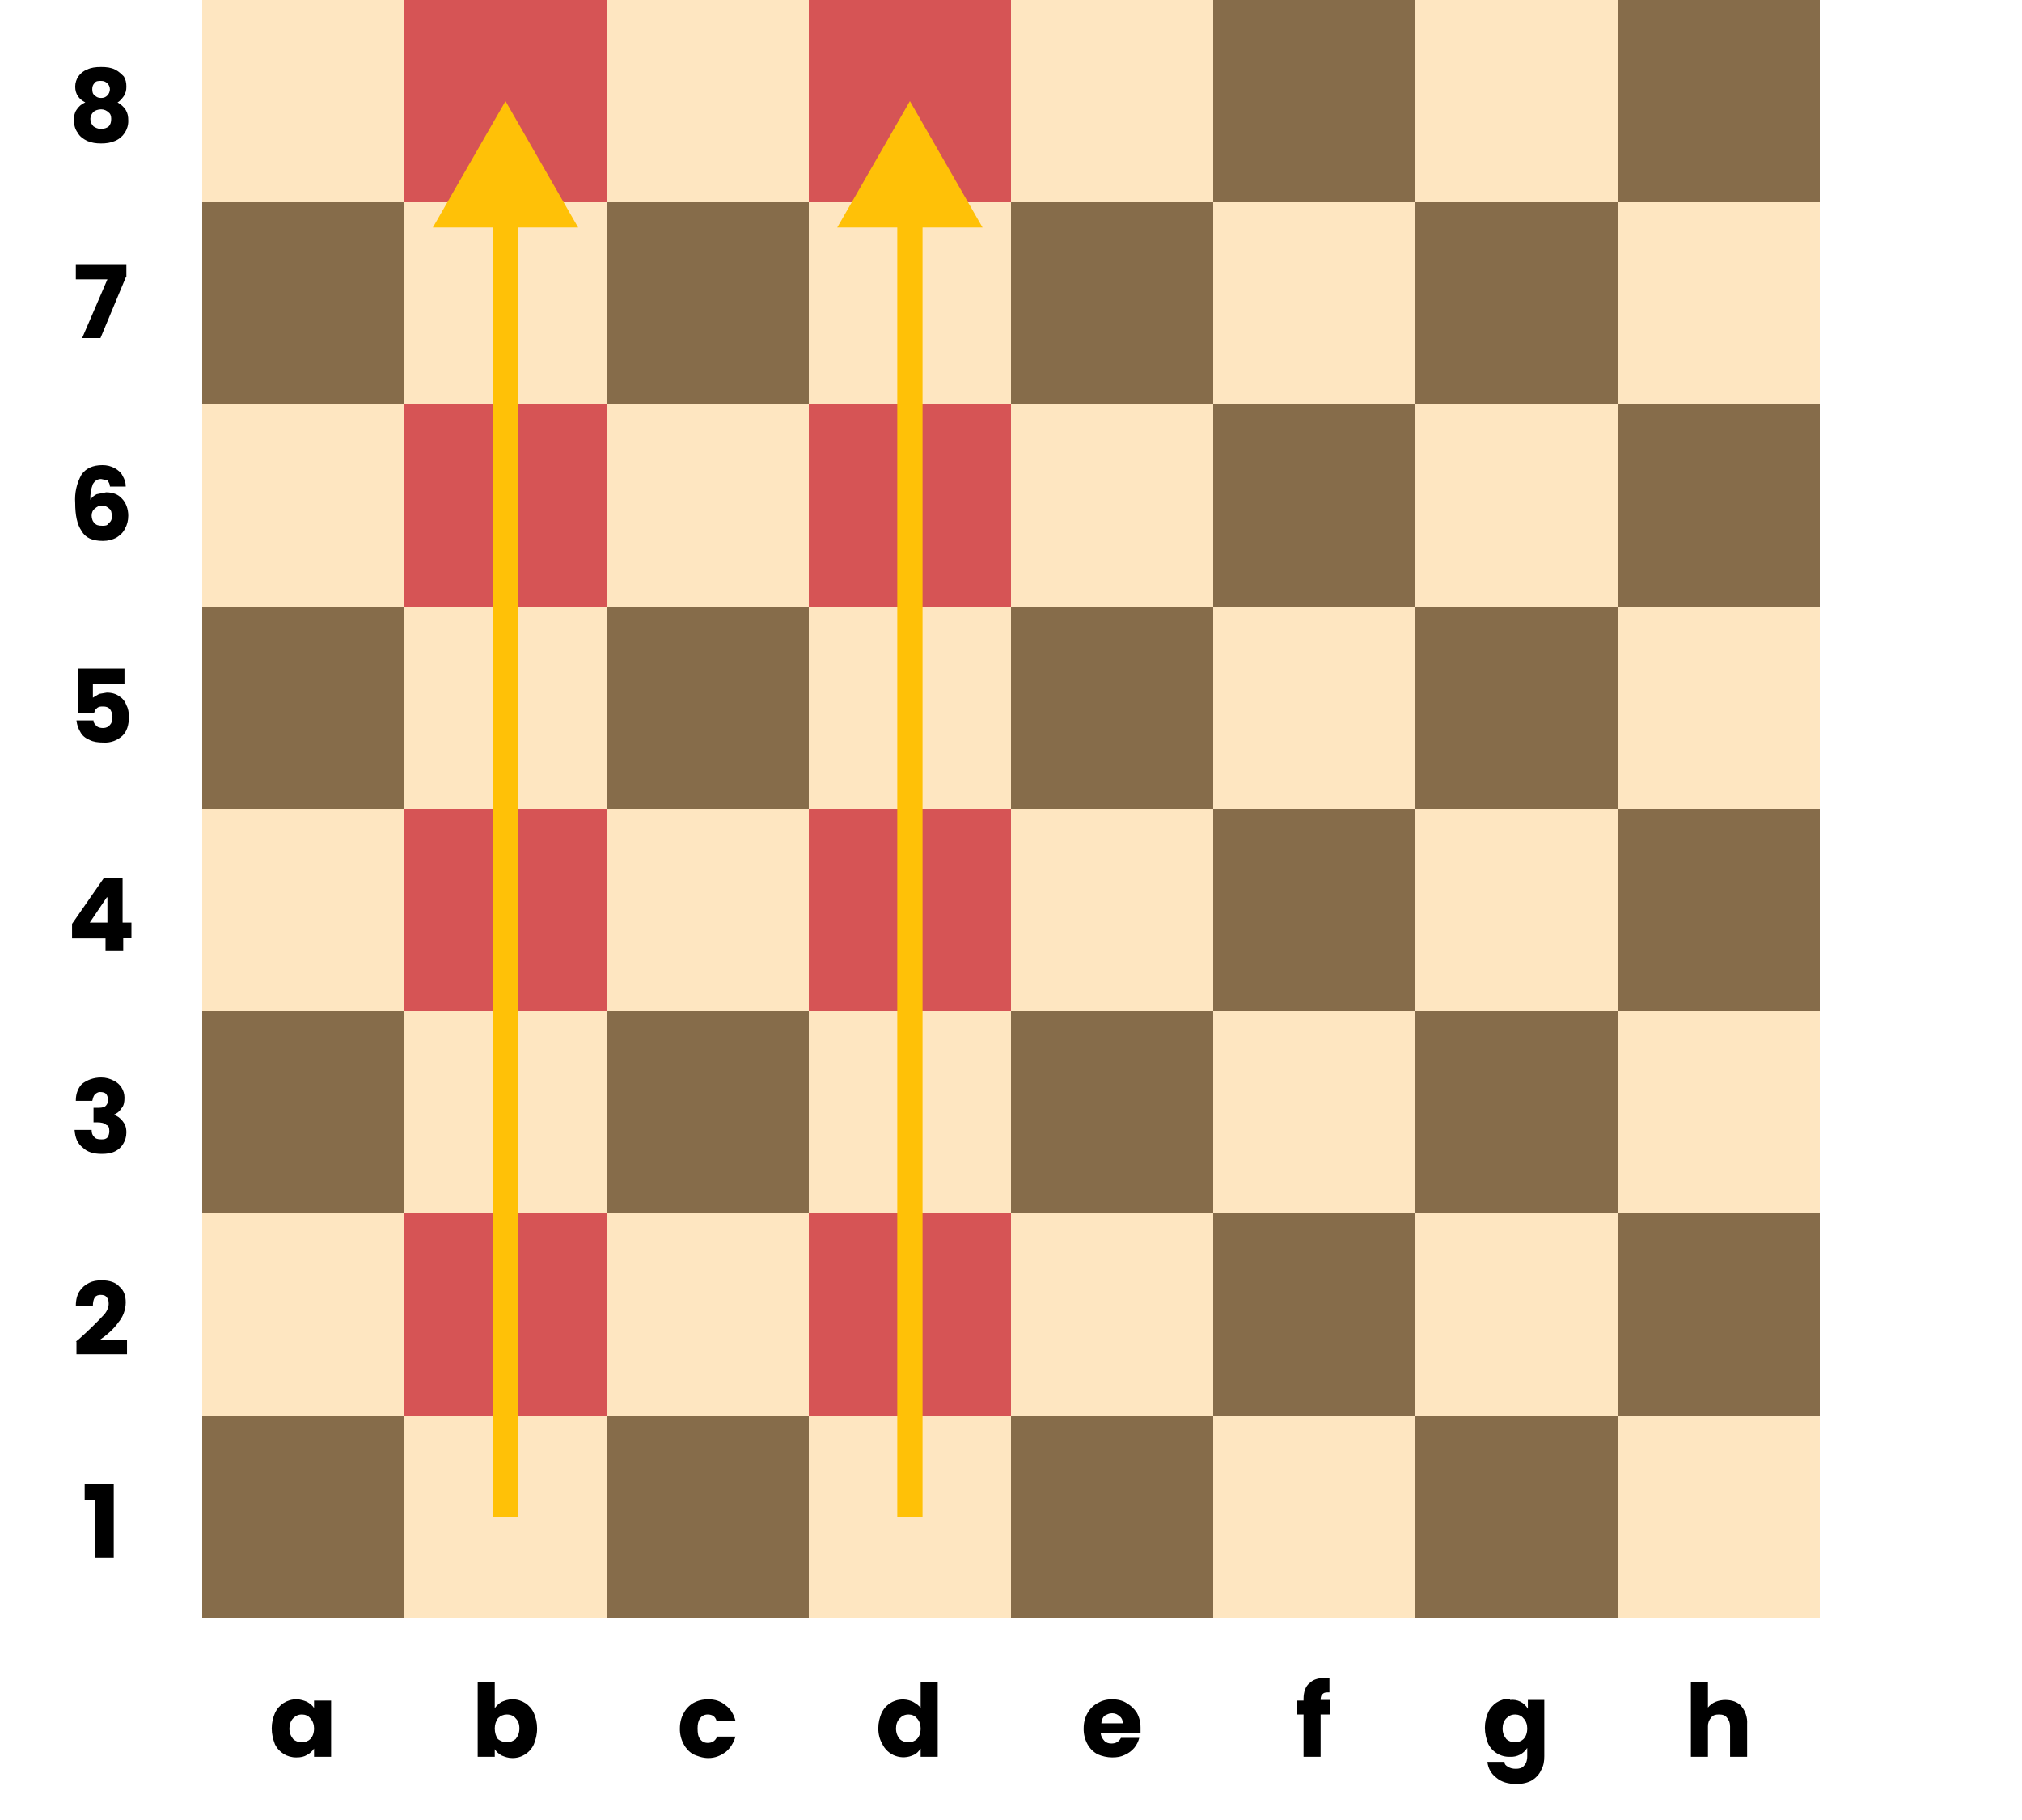
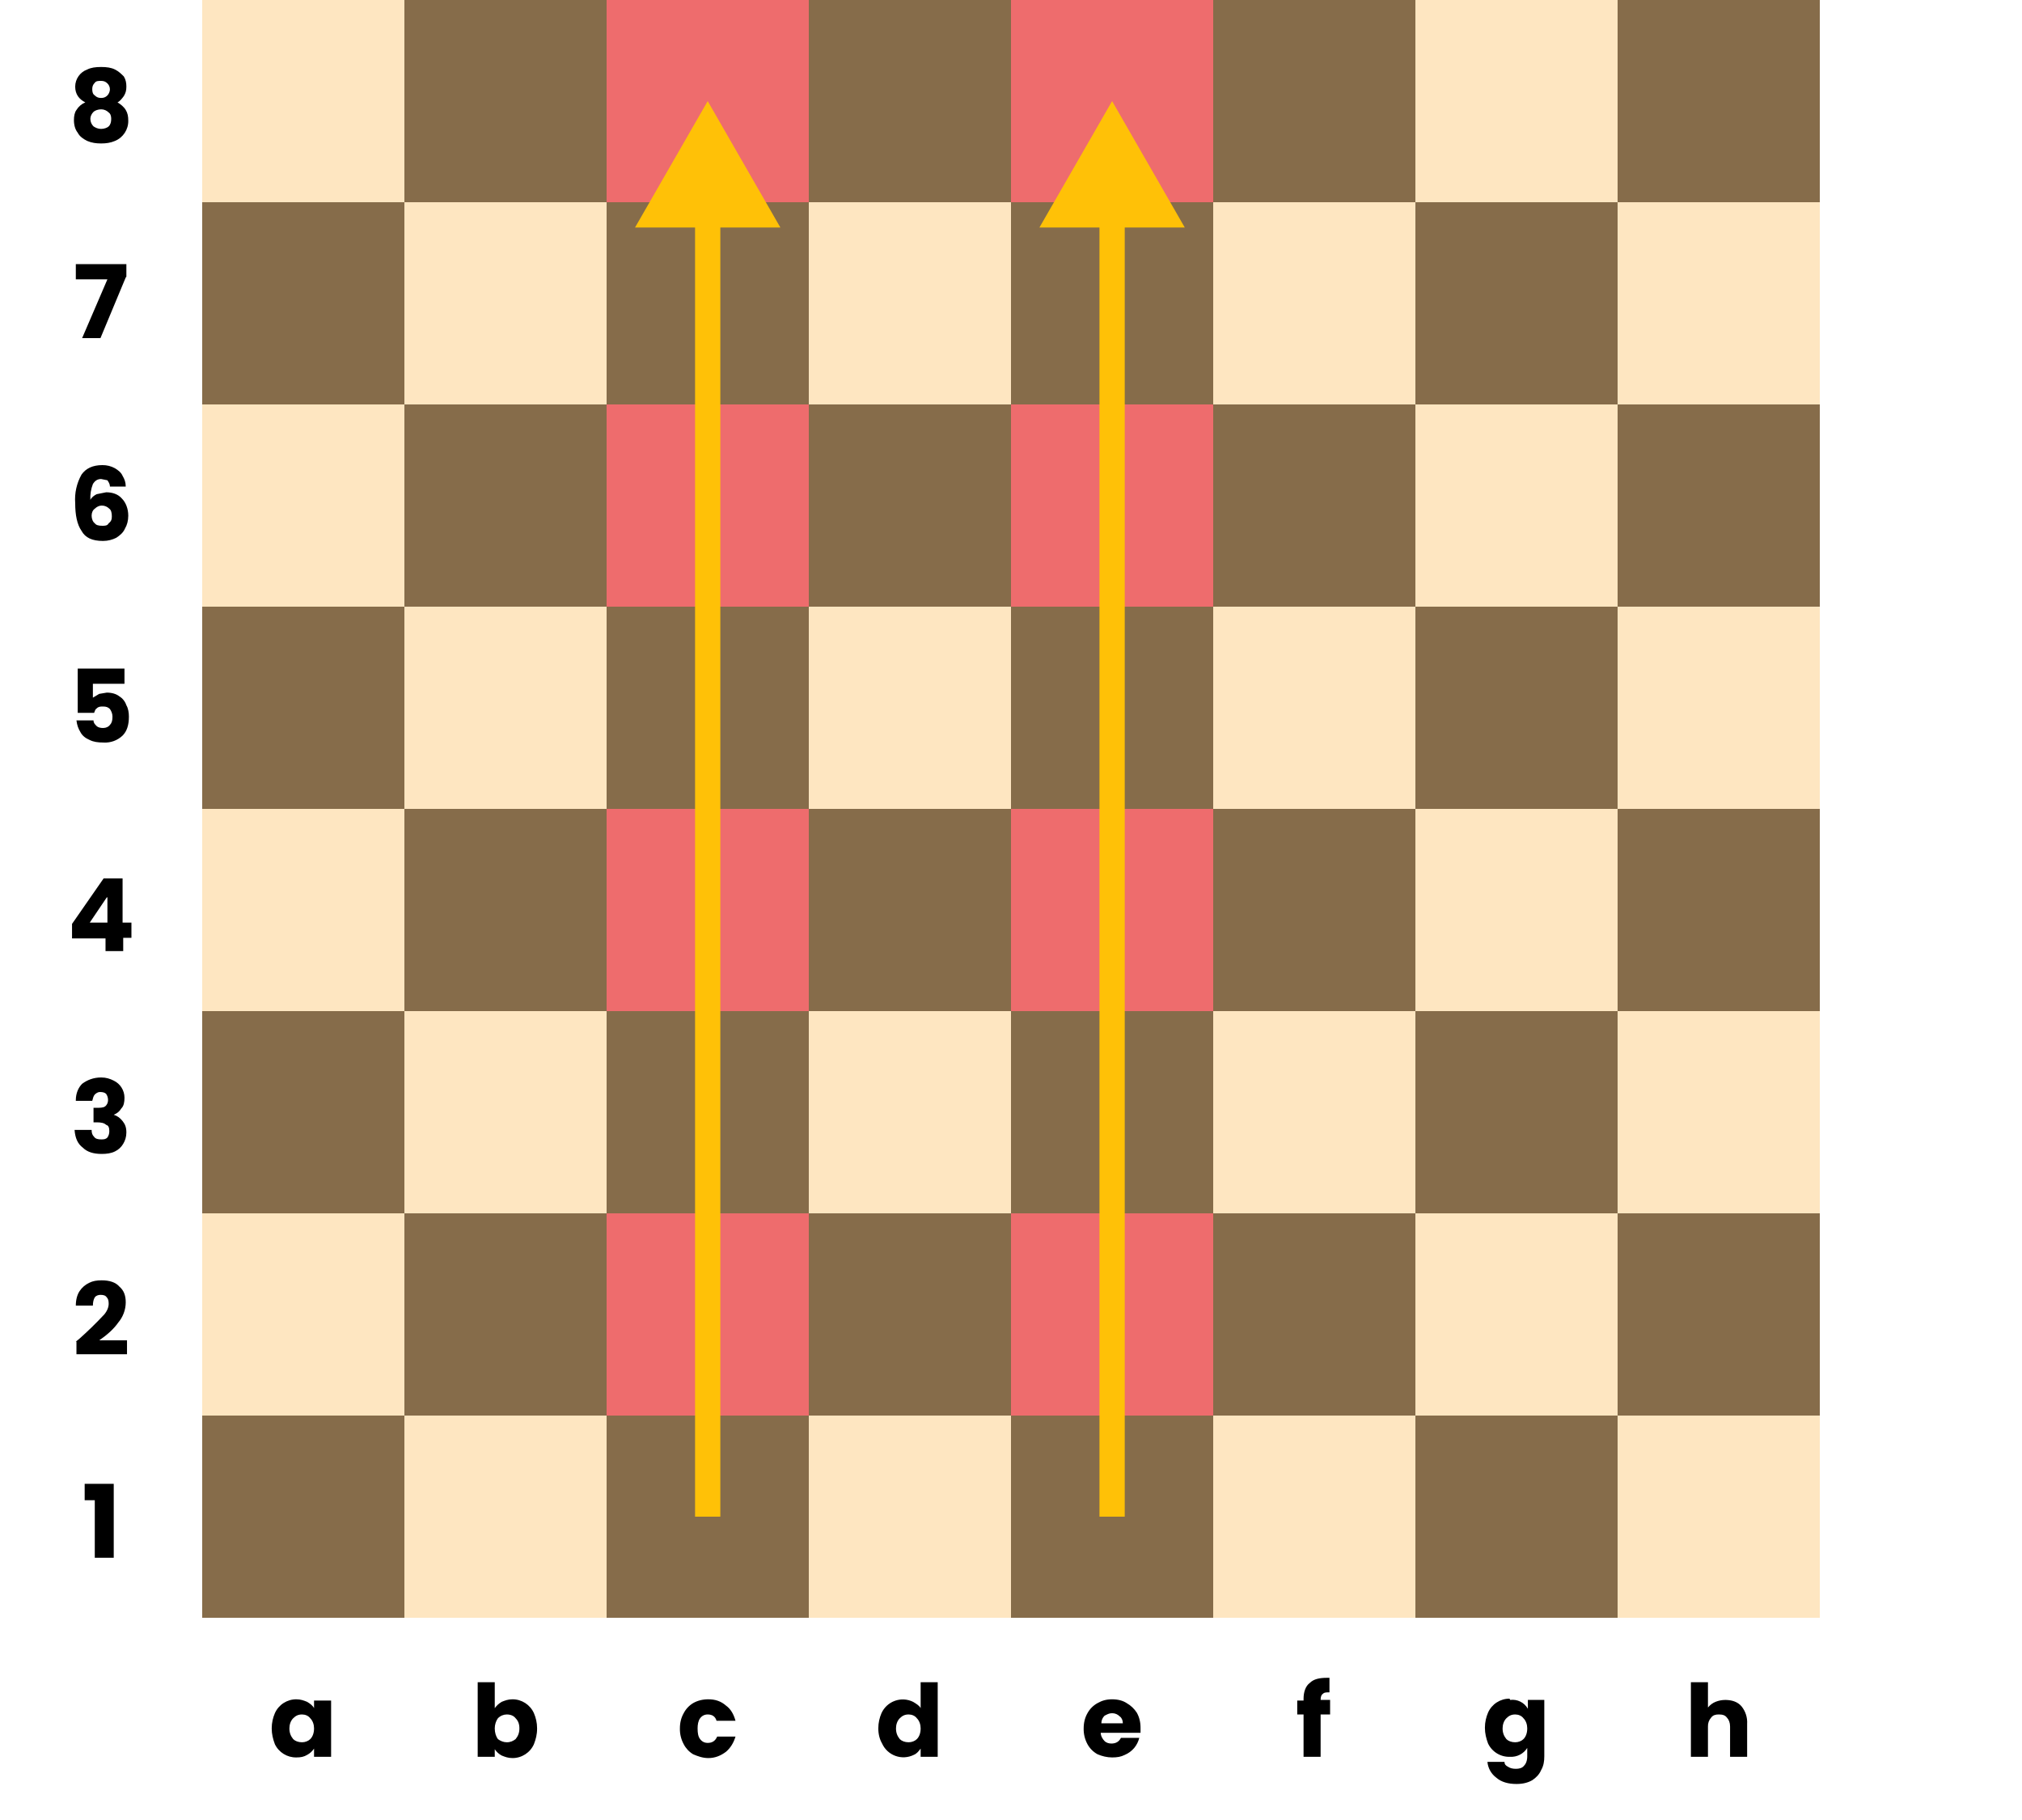
<svg xmlns="http://www.w3.org/2000/svg" width="320" height="288" fill="none">
  <path fill="#FEE6C1" d="M32 0h256v256H32z" />
-   <path d="M32 224h32v32H32v-32zM32 96h32v32H32V96zM32 160h32v32H32v-32zM32 32h32v32H32V32zM64 192h32v32H64v-32zM64 64h32v32H64V64zM64 128h32v32H64v-32zM64 0h32v32H64V0zM160 224h32v32h-32v-32zM160 96h32v32h-32V96zM160 160h32v32h-32v-32zM160 32h32v32h-32V32zM192 192h32v32h-32v-32zM192 64h32v32h-32V64zM192 128h32v32h-32v-32zM192 0h32v32h-32V0zM96 224h32v32H96v-32zM96 96h32v32H96V96zM96 160h32v32H96v-32zM96 32h32v32H96V32zM128 192h32v32h-32v-32zM128 64h32v32h-32V64zM128 128h32v32h-32v-32zM128 0h32v32h-32V0zM224 224h32v32h-32v-32zM224 96h32v32h-32V96zM224 160h32v32h-32v-32zM224 32h32v32h-32V32zM256 192h32v32h-32v-32zM256 64h32v32h-32V64zM256 128h32v32h-32v-32zM256 0h32v32h-32V0z" fill="#866C4A" />
-   <path d="M13.4 237.4v-2.6H18v11.7H15v-9.1h-1.6zM12 212.3l.5-.4a59 59 0 004-3.9c.5-.6.7-1.2.7-1.7s-.1-.8-.3-1c-.2-.3-.5-.4-1-.4-.3 0-.7.1-.9.4-.2.3-.3.8-.3 1.3H12c0-.9.2-1.7.6-2.3.4-.6.9-1 1.5-1.3.6-.3 1.2-.4 2-.4 1.2 0 2.2.3 2.8 1 .7.6 1 1.4 1 2.5a5 5 0 01-1.2 3.2c-.7 1-1.7 1.9-3 2.8h4.4v2.2h-8v-2zM12 174.1c0-1.1.4-2 1-2.6.8-.6 1.8-1 3-1 .8 0 1.4.2 2 .5a3 3 0 011.7 2.7c0 .7-.1 1.3-.5 1.7-.3.5-.7.8-1.2 1 .6.2 1 .5 1.4 1 .4.5.6 1 .6 1.8 0 .7-.2 1.3-.5 1.8a3 3 0 01-1.3 1.2c-.6.3-1.3.4-2.1.4-1.3 0-2.3-.3-3-1-.8-.6-1.2-1.5-1.3-2.8h2.7c0 .5.1.8.4 1.1.2.3.6.4 1.1.4.4 0 .7 0 1-.3.2-.3.3-.6.3-1 0-.5-.1-.9-.5-1-.3-.3-.8-.4-1.5-.4h-.5v-2.3h.5c.5 0 1 0 1.3-.2.3-.2.5-.6.5-1s-.1-.7-.3-1c-.2-.2-.5-.3-1-.3-.3 0-.6.2-.8.4-.2.2-.3.6-.4 1H12zM11.4 148.4v-2.2l5-7.2h3v7h1.4v2.4h-1.3v2.1h-2.8v-2h-5.3zm5.5-6.4l-2.7 4H17v-4zM19.7 108.2h-5v2.2l1-.6 1.2-.2c.8 0 1.5.2 2 .6.5.3.9.8 1.1 1.4.3.5.4 1.2.4 1.8 0 1.3-.3 2.3-1 3a4 4 0 01-3 1.1c-.9 0-1.6-.1-2.2-.4-.7-.3-1.2-.7-1.5-1.3-.3-.5-.5-1-.6-1.8h2.7c0 .4.2.6.5.9.2.2.6.3 1 .3.5 0 .9-.2 1.1-.5.3-.3.4-.7.4-1.3 0-.5-.2-.9-.4-1.2-.3-.3-.6-.4-1.1-.4-.4 0-.7 0-1 .3-.2.1-.3.4-.4.7h-2.6v-7h7.4v2.4zM17.4 77c0-.4-.2-.7-.4-1l-1-.2c-.6 0-1 .3-1.3.8a6 6 0 00-.4 2.5c.2-.4.6-.7 1-.9l1.5-.3c1 0 1.9.3 2.5 1 .6.6 1 1.6 1 2.7 0 .8-.2 1.5-.5 2-.3.7-.8 1.1-1.4 1.5-.6.3-1.3.5-2.1.5-1.7 0-2.8-.5-3.4-1.6-.7-1-1-2.5-1-4.4a8 8 0 011-4.5c.7-1 1.8-1.5 3.3-1.5a4 4 0 012 .5c.5.3 1 .7 1.2 1.2.3.5.5 1 .5 1.7h-2.5zm-1.3 3c-.4 0-.8.2-1.1.5-.3.2-.5.6-.5 1.1 0 .5.2 1 .5 1.2.2.3.6.4 1.2.4.4 0 .8 0 1-.4.4-.3.5-.6.5-1.1 0-.5-.1-1-.4-1.2-.3-.3-.7-.5-1.2-.5zM19.9 43.9l-4 9.6H13l4-9.3h-5v-2.4H20v2zM13.5 16.2c-1-.5-1.6-1.3-1.6-2.5a2.9 2.9 0 011.9-2.7c.6-.3 1.3-.4 2.2-.4.9 0 1.6.1 2.2.4.6.3 1 .7 1.4 1.1.3.5.4 1 .4 1.6 0 .6-.1 1-.4 1.5-.3.4-.6.8-1 1 .5.3 1 .7 1.3 1.2.3.5.4 1 .4 1.7a3.4 3.4 0 01-2.1 3.2c-.7.3-1.4.4-2.2.4-.8 0-1.5-.1-2.2-.4-.6-.3-1.2-.7-1.5-1.3-.4-.5-.6-1.2-.6-2 0-.6.1-1.2.4-1.6a3 3 0 011.4-1.2zm3.9-2c0-.5-.2-.8-.4-1-.3-.3-.6-.4-1-.4s-.8 0-1 .3c-.3.3-.4.6-.4 1 0 .5.1.8.4 1 .3.3.6.4 1 .4s.7-.1 1-.4c.2-.2.4-.6.4-1zM16 17.3c-.5 0-1 .2-1.2.4-.3.3-.5.7-.5 1.1 0 .5.2.9.5 1.2.3.2.7.4 1.2.4s1-.2 1.2-.4c.3-.3.4-.7.4-1.2 0-.4-.1-.8-.4-1-.3-.3-.7-.5-1.2-.5zM273 269c1.1 0 2 .3 2.6 1a4 4 0 01.9 2.8v5.2h-2.7v-4.8c0-.6-.2-1.1-.5-1.4-.3-.4-.7-.5-1.3-.5-.5 0-.9.1-1.2.5a2 2 0 00-.5 1.4v4.8h-2.7v-11.8h2.7v4a3 3 0 011.2-.9c.5-.2 1-.3 1.6-.3zM239 269a2.8 2.8 0 012.8 1.4V269h2.6v8.9c0 .8-.1 1.5-.5 2.2-.3.7-.8 1.2-1.4 1.6-.7.4-1.5.6-2.5.6-1.3 0-2.4-.3-3.2-1a3.5 3.5 0 01-1.4-2.5h2.7c0 .4.2.6.6.8.3.2.7.3 1.2.3s1-.1 1.3-.5c.3-.3.5-.8.5-1.5v-1.3a3 3 0 01-2.7 1.4 3.7 3.7 0 01-3.5-2.1c-.3-.8-.5-1.6-.5-2.5 0-.9.2-1.7.5-2.4a3.7 3.7 0 013.4-2.2zm2.7 4.5c0-.6-.2-1.2-.6-1.6-.3-.4-.8-.6-1.3-.6-.6 0-1 .2-1.4.6-.4.4-.6 1-.6 1.6 0 .7.2 1.2.6 1.7.3.3.8.5 1.4.5.5 0 1-.2 1.3-.5.4-.4.6-1 .6-1.7zM210.6 271.3H209v6.7h-2.7v-6.7h-1v-2.2h1v-.3c0-1 .3-2 1-2.5.6-.6 1.5-.8 2.7-.8h.4v2.3c-.5 0-.8 0-1 .2-.3.2-.4.5-.4 1h1.5v2.3zM180.5 273.4v.8h-6.3c0 .5.3 1 .6 1.3.3.3.7.4 1.1.4.7 0 1.2-.3 1.5-.9h2.9a4 4 0 01-.8 1.6 4 4 0 01-1.5 1.1c-.6.3-1.2.4-2 .4s-1.6-.2-2.3-.5a4 4 0 01-1.6-1.6 5 5 0 01-.6-2.5c0-.9.2-1.7.6-2.4a4 4 0 011.6-1.6c.7-.4 1.4-.6 2.3-.6.9 0 1.7.2 2.3.6.7.4 1.2.9 1.6 1.5.4.7.6 1.5.6 2.4zm-2.8-.7c0-.5-.2-.9-.5-1.1-.3-.3-.7-.5-1.2-.5s-.8.2-1.2.4c-.3.3-.5.7-.5 1.2h3.4zM139 273.5c0-.9.2-1.7.5-2.4a3.7 3.7 0 015-1.8c.5.3 1 .6 1.2 1v-4.1h2.7V278h-2.7v-1.3c-.3.4-.6.8-1.1 1a3.7 3.7 0 01-5-1.8c-.4-.7-.6-1.5-.6-2.4zm6.7 0c0-.6-.2-1.2-.6-1.6-.3-.4-.8-.6-1.3-.6-.6 0-1 .2-1.4.6-.4.4-.6 1-.6 1.6 0 .7.2 1.2.6 1.7.3.3.8.5 1.4.5.5 0 1-.2 1.3-.5.4-.4.6-1 .6-1.7zM107.6 273.5c0-.9.2-1.7.6-2.4a4 4 0 011.5-1.6c.7-.4 1.5-.6 2.4-.6 1.1 0 2 .3 2.8 1 .7.5 1.2 1.3 1.5 2.4h-3c-.2-.7-.7-1-1.4-1-.5 0-.9.2-1.2.6-.3.4-.4 1-.4 1.6 0 .8.1 1.3.4 1.7.3.4.7.6 1.2.6.7 0 1.2-.3 1.5-1h2.9c-.3 1-.8 1.8-1.5 2.4-.8.6-1.7 1-2.8 1-.9 0-1.7-.3-2.4-.6a4 4 0 01-1.5-1.6 5 5 0 01-.6-2.5zM78.3 270.3c.3-.4.6-.7 1.1-1 .5-.2 1-.4 1.7-.4a3.7 3.7 0 013.4 2.2c.3.7.5 1.5.5 2.4 0 1-.2 1.7-.5 2.5a3.7 3.7 0 01-3.4 2.2c-.7 0-1.2-.2-1.7-.4a3 3 0 01-1.1-1v1.2h-2.7v-11.8h2.7v4.1zm3.9 3.2c0-.7-.2-1.2-.6-1.6-.3-.4-.8-.6-1.4-.6-.5 0-1 .2-1.4.6-.3.4-.5 1-.5 1.6 0 .7.2 1.3.5 1.7.4.3.9.5 1.4.5.6 0 1-.2 1.4-.5.4-.5.6-1 .6-1.7zM43 273.5c0-.9.2-1.7.5-2.4a3.7 3.7 0 013.4-2.2c.7 0 1.2.2 1.7.4.5.3.9.6 1.1 1v-1.2h2.7v8.9h-2.7v-1.3a3 3 0 01-1.1 1c-.5.3-1 .4-1.7.4a3.7 3.7 0 01-3.4-2.1c-.3-.8-.5-1.6-.5-2.5zm6.7 0c0-.6-.2-1.2-.6-1.6-.3-.4-.8-.6-1.3-.6-.6 0-1 .2-1.4.6-.4.4-.6 1-.6 1.6 0 .7.2 1.2.6 1.7.3.3.8.5 1.4.5.5 0 1-.2 1.3-.5.4-.4.6-1 .6-1.7z" fill="#000" />
-   <path fill="#E94E58" fill-opacity=".8" d="M64 192h32v32H64zM128 192h32v32h-32zM64 128h32v32H64zM128 128h32v32h-32zM64 64h32v32H64zM128 64h32v32h-32zM64 0h32v32H64zM128 0h32v32h-32z" />
-   <path d="M80 16L68.5 36h23L80 16zm2 224V34h-4v206h4zM144 16l-11.5 20h23L144 16zm2 224V34h-4v206h4z" fill="#FFC107" />
+   <path fill="#866C4A" d="M32 224h32v32H32v-32zM32 96h32v32H32V96zM32 160h32v32H32v-32zM32 32h32v32H32V32zM64 192h32v32H64v-32zM64 64h32v32H64V64zM64 128h32v32H64v-32zM64 0h32v32H64V0zM160 224h32v32h-32v-32zM160 96h32v32h-32V96zM160 160h32v32h-32v-32zM160 32h32v32h-32V32zM192 192h32v32h-32v-32zM192 64h32v32h-32V64zM192 128h32v32h-32v-32zM192 0h32v32h-32V0zM96 224h32v32H96v-32zM96 96h32v32H96V96zM96 160h32v32H96v-32zM96 32h32v32H96V32zM128 192h32v32h-32v-32zM128 64h32v32h-32V64zM128 128h32v32h-32v-32zM128 0h32v32h-32V0zM224 224h32v32h-32v-32zM224 96h32v32h-32V96zM224 160h32v32h-32v-32zM224 32h32v32h-32V32zM256 192h32v32h-32v-32zM256 64h32v32h-32V64zM256 128h32v32h-32v-32zM256 0h32v32h-32V0z" />
+   <path fill="#000" d="M13.4 237.4v-2.6H18v11.7H15v-9.1h-1.6zM12 212.3l.5-.4a59 59 0 004-3.9c.5-.6.7-1.2.7-1.7s-.1-.8-.3-1c-.2-.3-.5-.4-1-.4-.3 0-.7.1-.9.4-.2.3-.3.8-.3 1.3H12c0-.9.2-1.7.6-2.3.4-.6.9-1 1.5-1.3.6-.3 1.2-.4 2-.4 1.2 0 2.2.3 2.8 1 .7.6 1 1.4 1 2.5a5 5 0 01-1.2 3.2c-.7 1-1.7 1.9-3 2.8h4.4v2.2h-8v-2zM12 174.1c0-1.1.4-2 1-2.6.8-.6 1.8-1 3-1 .8 0 1.4.2 2 .5a3 3 0 011.7 2.7c0 .7-.1 1.3-.5 1.7-.3.5-.7.8-1.2 1 .6.2 1 .5 1.4 1 .4.5.6 1 .6 1.8 0 .7-.2 1.3-.5 1.8a3 3 0 01-1.3 1.2c-.6.3-1.3.4-2.1.4-1.3 0-2.3-.3-3-1-.8-.6-1.2-1.5-1.3-2.8h2.7c0 .5.1.8.4 1.1.2.3.6.4 1.1.4.4 0 .7 0 1-.3.2-.3.3-.6.3-1 0-.5-.1-.9-.5-1-.3-.3-.8-.4-1.5-.4h-.5v-2.3h.5c.5 0 1 0 1.3-.2.3-.2.5-.6.5-1s-.1-.7-.3-1c-.2-.2-.5-.3-1-.3-.3 0-.6.2-.8.4-.2.2-.3.6-.4 1H12zM11.4 148.4v-2.2l5-7.2h3v7h1.4v2.4h-1.3v2.1h-2.8v-2h-5.3zm5.5-6.4l-2.7 4H17v-4zM19.7 108.2h-5v2.2l1-.6 1.2-.2c.8 0 1.5.2 2 .6.5.3.9.8 1.1 1.4.3.5.4 1.2.4 1.8 0 1.3-.3 2.3-1 3a4 4 0 01-3 1.1c-.9 0-1.6-.1-2.2-.4-.7-.3-1.2-.7-1.5-1.3-.3-.5-.5-1-.6-1.8h2.7c0 .4.2.6.5.9.2.2.6.3 1 .3.5 0 .9-.2 1.1-.5.3-.3.4-.7.4-1.3 0-.5-.2-.9-.4-1.2-.3-.3-.6-.4-1.1-.4-.4 0-.7 0-1 .3-.2.1-.3.4-.4.7h-2.6v-7h7.4v2.4zM17.4 77c0-.4-.2-.7-.4-1l-1-.2c-.6 0-1 .3-1.3.8a6 6 0 00-.4 2.5c.2-.4.6-.7 1-.9l1.5-.3c1 0 1.9.3 2.5 1 .6.6 1 1.6 1 2.7 0 .8-.2 1.5-.5 2-.3.7-.8 1.1-1.4 1.5-.6.3-1.3.5-2.1.5-1.7 0-2.8-.5-3.4-1.6-.7-1-1-2.5-1-4.4a8 8 0 011-4.5c.7-1 1.8-1.5 3.3-1.5a4 4 0 012 .5c.5.3 1 .7 1.2 1.2.3.5.5 1 .5 1.7h-2.5zm-1.3 3c-.4 0-.8.2-1.1.5-.3.2-.5.6-.5 1.1 0 .5.2 1 .5 1.2.2.3.6.4 1.2.4.4 0 .8 0 1-.4.4-.3.5-.6.5-1.1 0-.5-.1-1-.4-1.2-.3-.3-.7-.5-1.2-.5zM19.9 43.9l-4 9.6H13l4-9.3h-5v-2.4H20v2zM13.5 16.2c-1-.5-1.6-1.3-1.6-2.5a2.9 2.9 0 011.9-2.7c.6-.3 1.3-.4 2.2-.4.9 0 1.6.1 2.2.4.6.3 1 .7 1.4 1.1.3.5.4 1 .4 1.6 0 .6-.1 1-.4 1.5-.3.4-.6.8-1 1 .5.3 1 .7 1.3 1.2.3.5.4 1 .4 1.7a3.4 3.4 0 01-2.1 3.2c-.7.3-1.4.4-2.2.4-.8 0-1.5-.1-2.2-.4-.6-.3-1.2-.7-1.5-1.3-.4-.5-.6-1.2-.6-2 0-.6.1-1.2.4-1.6a3 3 0 011.4-1.2zm3.9-2c0-.5-.2-.8-.4-1-.3-.3-.6-.4-1-.4s-.8 0-1 .3c-.3.3-.4.6-.4 1 0 .5.1.8.4 1 .3.3.6.4 1 .4s.7-.1 1-.4c.2-.2.4-.6.4-1zM16 17.3c-.5 0-1 .2-1.2.4-.3.3-.5.7-.5 1.1 0 .5.2.9.5 1.2.3.2.7.4 1.2.4s1-.2 1.2-.4c.3-.3.4-.7.4-1.2 0-.4-.1-.8-.4-1-.3-.3-.7-.5-1.2-.5zM273 269c1.1 0 2 .3 2.6 1a4 4 0 01.9 2.8v5.2h-2.7v-4.8c0-.6-.2-1.1-.5-1.4-.3-.4-.7-.5-1.3-.5-.5 0-.9.1-1.2.5a2 2 0 00-.5 1.4v4.8h-2.7v-11.8h2.7v4a3 3 0 011.2-.9c.5-.2 1-.3 1.6-.3zM239 269a2.8 2.8 0 012.8 1.4V269h2.6v8.9c0 .8-.1 1.5-.5 2.2-.3.7-.8 1.2-1.4 1.6-.7.4-1.5.6-2.5.6-1.3 0-2.4-.3-3.2-1a3.5 3.5 0 01-1.4-2.5h2.7c0 .4.2.6.6.8.3.2.7.3 1.2.3s1-.1 1.3-.5c.3-.3.5-.8.5-1.5v-1.3a3 3 0 01-2.7 1.4 3.7 3.7 0 01-3.5-2.1c-.3-.8-.5-1.6-.5-2.5 0-.9.2-1.7.5-2.4a3.7 3.7 0 013.4-2.2zm2.7 4.5c0-.6-.2-1.2-.6-1.6-.3-.4-.8-.6-1.3-.6-.6 0-1 .2-1.4.6-.4.4-.6 1-.6 1.6 0 .7.2 1.2.6 1.7.3.3.8.5 1.4.5.5 0 1-.2 1.3-.5.4-.4.6-1 .6-1.7zM210.6 271.3H209v6.7h-2.7v-6.7h-1v-2.2h1v-.3c0-1 .3-2 1-2.5.6-.6 1.5-.8 2.7-.8h.4v2.3c-.5 0-.8 0-1 .2-.3.2-.4.5-.4 1h1.5v2.3zM180.5 273.4v.8h-6.3c0 .5.3 1 .6 1.3.3.3.7.4 1.1.4.7 0 1.2-.3 1.5-.9h2.9a4 4 0 01-.8 1.6 4 4 0 01-1.5 1.1c-.6.3-1.2.4-2 .4s-1.6-.2-2.3-.5a4 4 0 01-1.6-1.6 5 5 0 01-.6-2.5c0-.9.2-1.7.6-2.4a4 4 0 011.6-1.6c.7-.4 1.4-.6 2.3-.6.9 0 1.7.2 2.3.6.7.4 1.2.9 1.6 1.5.4.7.6 1.5.6 2.4zm-2.8-.7c0-.5-.2-.9-.5-1.1-.3-.3-.7-.5-1.2-.5s-.8.2-1.2.4c-.3.3-.5.7-.5 1.2h3.4zM139 273.5c0-.9.2-1.7.5-2.4a3.7 3.7 0 015-1.8c.5.3 1 .6 1.2 1v-4.1h2.7V278h-2.7v-1.3c-.3.4-.6.8-1.1 1a3.7 3.7 0 01-5-1.8c-.4-.7-.6-1.5-.6-2.4zm6.7 0c0-.6-.2-1.2-.6-1.6-.3-.4-.8-.6-1.3-.6-.6 0-1 .2-1.4.6-.4.4-.6 1-.6 1.6 0 .7.2 1.2.6 1.7.3.3.8.5 1.4.5.5 0 1-.2 1.3-.5.4-.4.6-1 .6-1.7zM107.6 273.5c0-.9.2-1.7.6-2.4a4 4 0 011.5-1.6c.7-.4 1.5-.6 2.4-.6 1.1 0 2 .3 2.8 1 .7.5 1.2 1.3 1.5 2.4h-3c-.2-.7-.7-1-1.4-1-.5 0-.9.2-1.2.6-.3.4-.4 1-.4 1.6 0 .8.1 1.3.4 1.7.3.4.7.6 1.2.6.7 0 1.2-.3 1.5-1h2.9c-.3 1-.8 1.8-1.5 2.4-.8.6-1.7 1-2.8 1-.9 0-1.7-.3-2.4-.6a4 4 0 01-1.5-1.6 5 5 0 01-.6-2.5zM78.3 270.3c.3-.4.6-.7 1.1-1 .5-.2 1-.4 1.7-.4a3.7 3.7 0 013.4 2.2c.3.7.5 1.5.5 2.4 0 1-.2 1.7-.5 2.5a3.7 3.7 0 01-3.4 2.2c-.7 0-1.2-.2-1.7-.4a3 3 0 01-1.1-1v1.2h-2.7v-11.8h2.7v4.1zm3.9 3.2c0-.7-.2-1.2-.6-1.6-.3-.4-.8-.6-1.4-.6-.5 0-1 .2-1.4.6-.3.4-.5 1-.5 1.6 0 .7.2 1.3.5 1.7.4.3.9.5 1.4.5.6 0 1-.2 1.4-.5.4-.5.6-1 .6-1.7zM43 273.5c0-.9.2-1.7.5-2.4a3.7 3.7 0 013.4-2.2c.7 0 1.2.2 1.7.4.5.3.9.6 1.1 1v-1.2h2.7v8.9h-2.7v-1.3a3 3 0 01-1.1 1c-.5.3-1 .4-1.7.4a3.7 3.7 0 01-3.4-2.1c-.3-.8-.5-1.6-.5-2.5zm6.7 0c0-.6-.2-1.2-.6-1.6-.3-.4-.8-.6-1.3-.6-.6 0-1 .2-1.4.6-.4.4-.6 1-.6 1.6 0 .7.2 1.2.6 1.7.3.3.8.5 1.4.5.5 0 1-.2 1.3-.5.4-.4.6-1 .6-1.7z" />
+   <path fill="#E94E58" fill-opacity=".8" d="M96 192h32v32H96zM160 192h32v32h-32zM96 128h32v32H96zM160 128h32v32h-32zM96 64h32v32H96zM160 64h32v32h-32zM96 0h32v32H96zM160 0h32v32h-32z" />
+   <path fill="#FFC107" d="M112 16l-11.5 20h23L112 16zm2 224V34h-4v206h4zM176 16l-11.5 20h23L176 16zm2 224V34h-4v206h4z" />
</svg>
